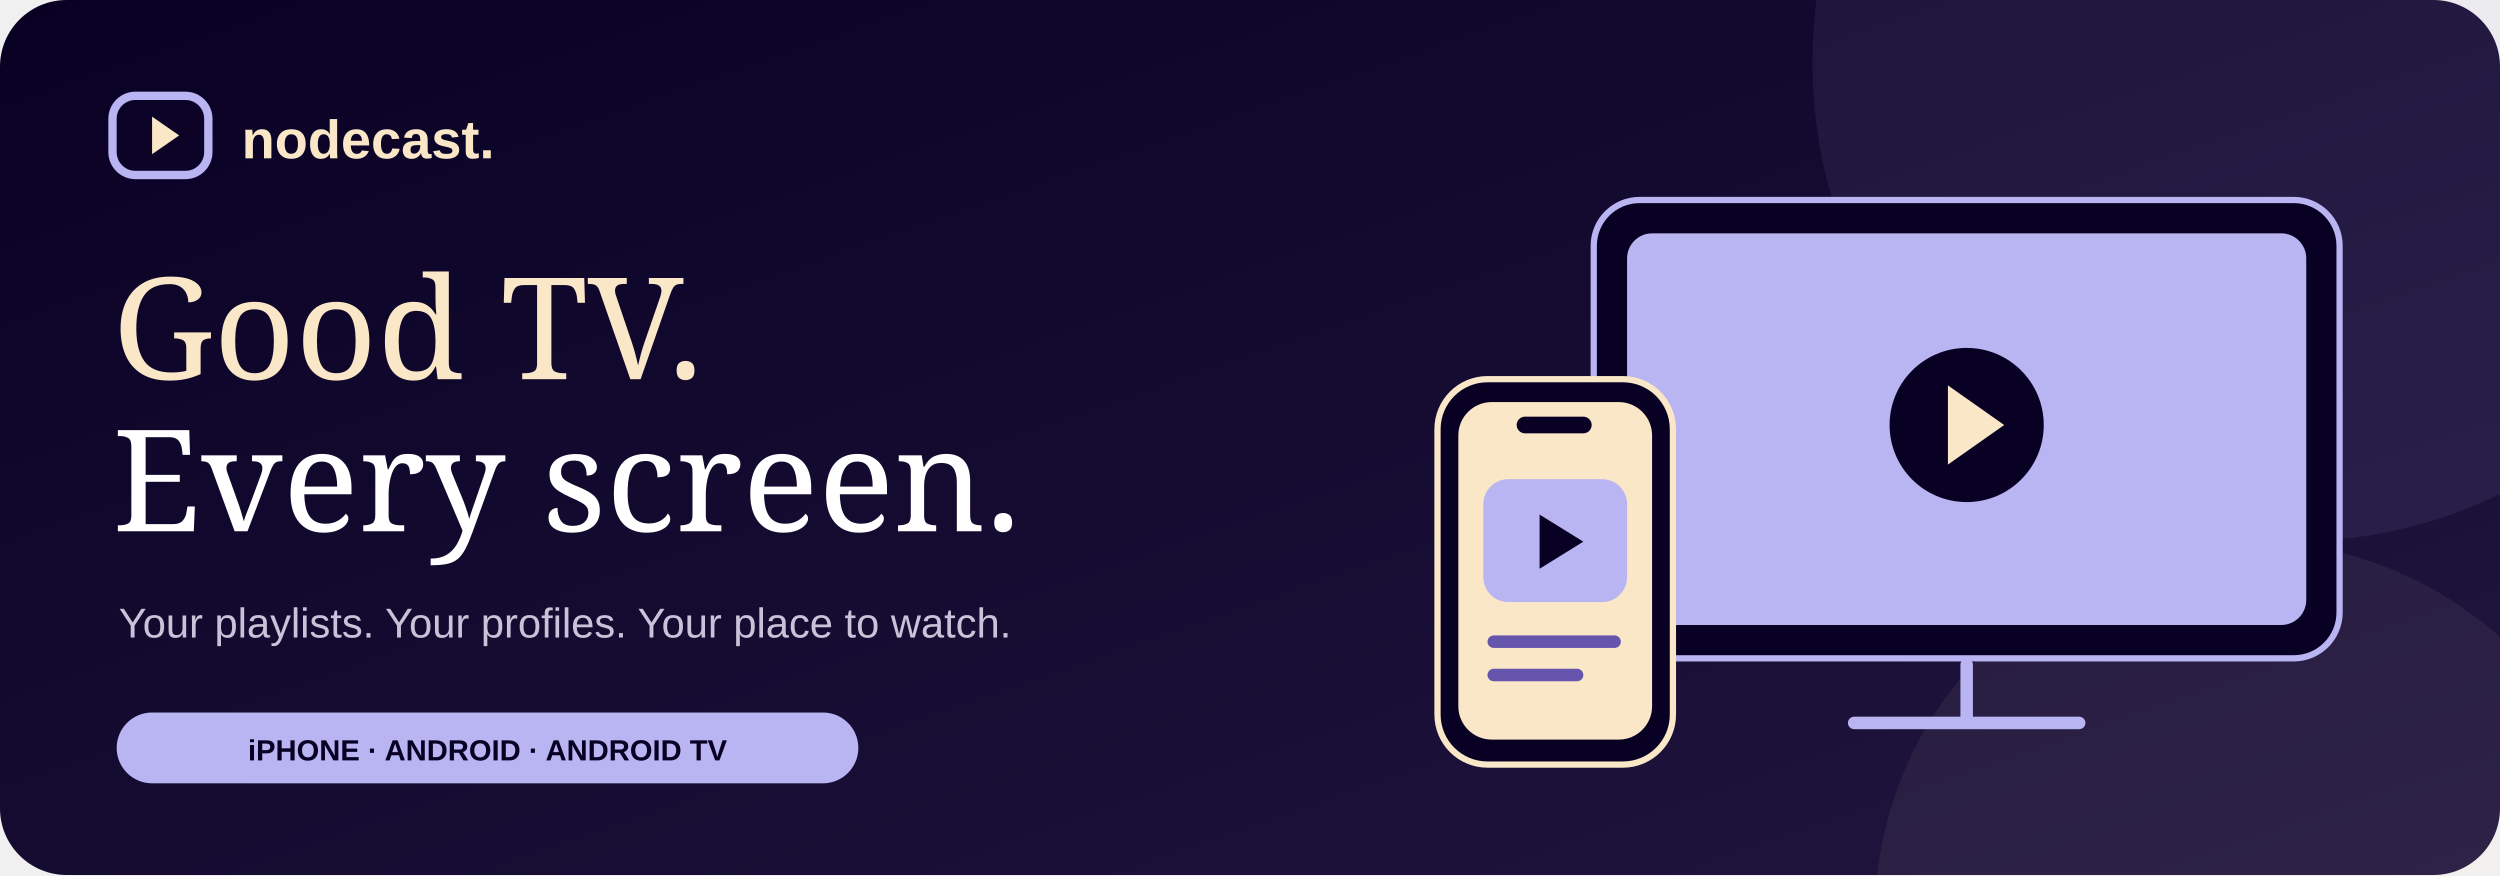
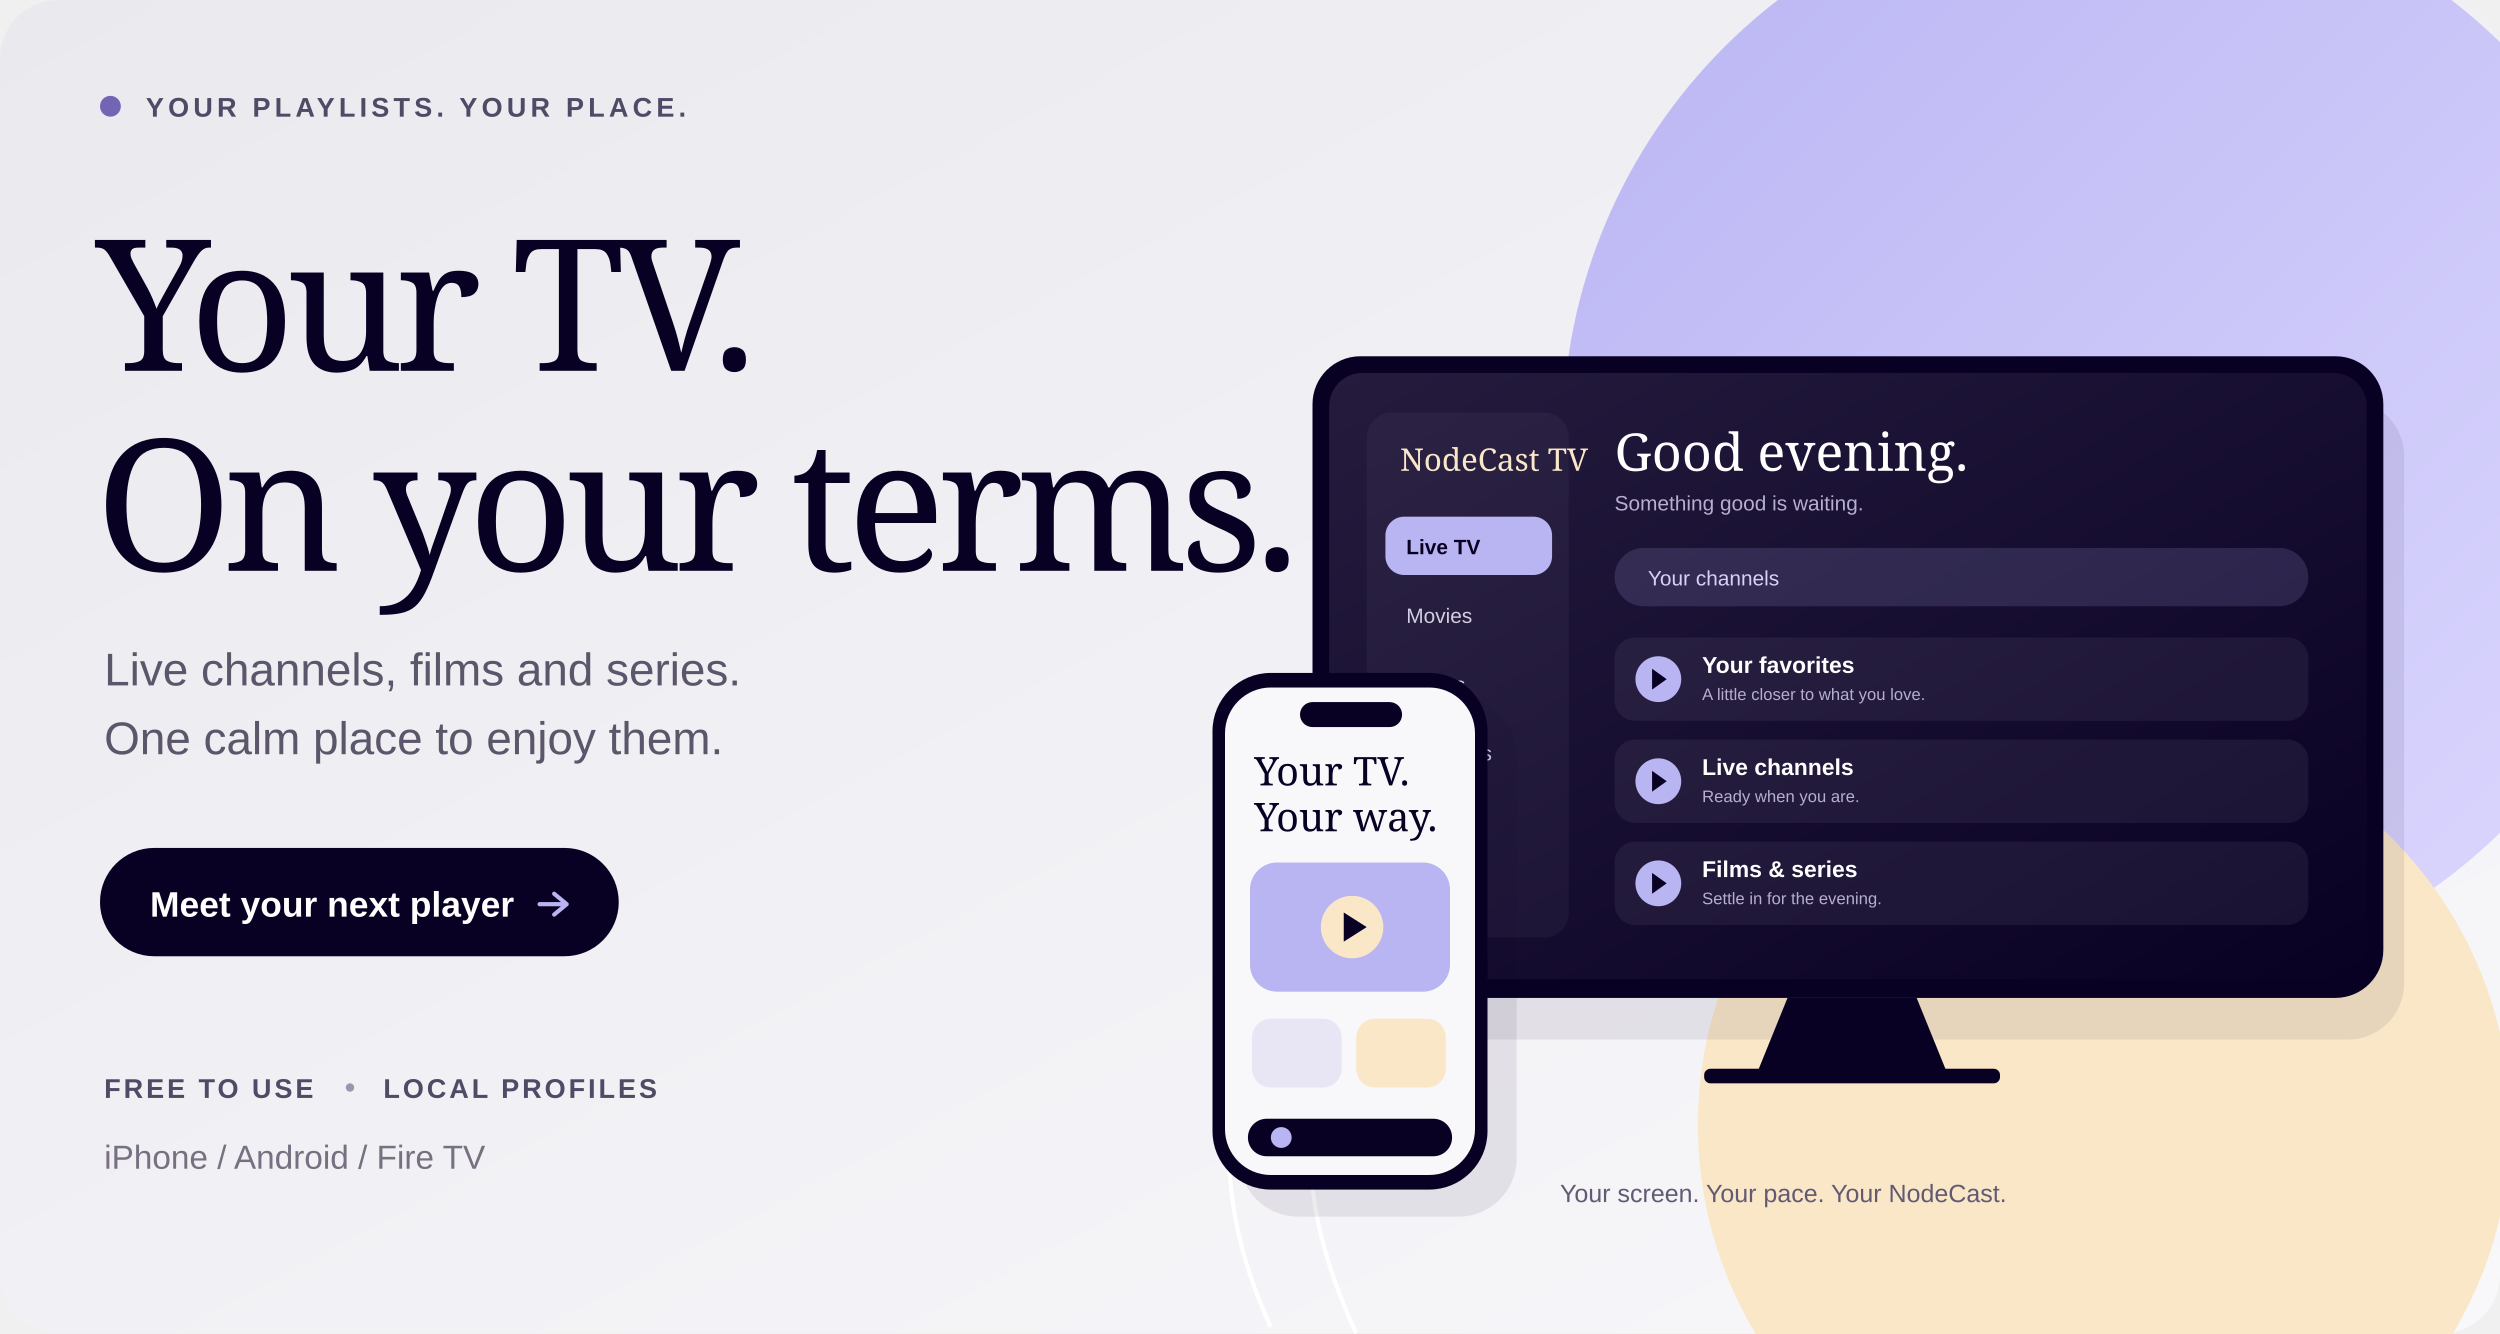
- <svg xmlns="http://www.w3.org/2000/svg" width="1200" height="420" viewBox="0 0 1200 420" role="img" aria-label="NodeCast. Good TV. Every screen. iPhone, Android and Android TV.">
+ <svg xmlns="http://www.w3.org/2000/svg" width="1200" height="640" viewBox="0 0 1200 640" role="img" aria-label="NodeCast. Your TV, on your terms. Free IPTV player for iPhone, Android and Fire TV.">
  <defs>
-     <linearGradient id="bg" x2="1" y2="1">
-       <stop stop-color="#090124" />
-       <stop offset="1" stop-color="#21163F" />
+     <linearGradient id="paper" x2="1" y2="1">
+       <stop stop-color="#EAE9EE" />
+       <stop offset="1" stop-color="#F8F7FA" />
+     </linearGradient>
+     <linearGradient id="lavender" x2="1" y2="1">
+       <stop stop-color="#B9B4F2" />
+       <stop offset="1" stop-color="#DDD9FF" />
+     </linearGradient>
+     <linearGradient id="screen" x2="1" y2="1">
+       <stop stop-color="#241B3D" />
+       <stop offset="1" stop-color="#090124" />
    </linearGradient>
  </defs>
-   <rect width="1200" height="420" rx="32" fill="url(#bg)" />
-   <circle cx="1100" cy="30" r="230" fill="#B9B4F2" opacity=".08" />
-   <circle cx="1080" cy="440" r="180" fill="#FAE7C8" opacity=".06" />
-   <rect x="54" y="46" width="46" height="38" rx="11" fill="none" stroke="#B9B4F2" stroke-width="4" />
-   <path d="m73 56 13 9-13 9z" fill="#FAE7C8" />
-   <text x="116" y="76" fill="#FAE7C8" font-family="Arial,sans-serif" font-size="26" font-weight="700">nodecast.</text>
-   <text x="54" y="182" fill="#FAE7C8" font-family="Georgia,serif" font-size="68">Good TV.</text>
-   <text x="54" y="255" fill="#FFFFFF" font-family="Georgia,serif" font-size="68">Every screen.</text>
-   <text x="57" y="306" fill="#C9C3D9" font-family="Arial,sans-serif" font-size="20">Your playlists. Your profiles. Your place to watch.</text>
-   <rect x="56" y="342" width="356" height="34" rx="17" fill="#B9B4F2" />
-   <text x="234" y="365" text-anchor="middle" fill="#090124" font-family="Arial,sans-serif" font-size="14" font-weight="700">iPHONE · ANDROID · ANDROID TV</text>
-   <rect x="765" y="96" width="358" height="220" rx="22" fill="#090124" stroke="#B9B4F2" stroke-width="3" />
-   <rect x="781" y="112" width="326" height="188" rx="12" fill="#B9B4F2" />
-   <circle cx="944" cy="204" r="37" fill="#090124" />
-   <path d="m935 185 27 19-27 19z" fill="#FAE7C8" />
-   <path d="M944 319v28m-54 0h108" stroke="#B9B4F2" stroke-width="6" stroke-linecap="round" />
-   <rect x="690" y="182" width="113" height="185" rx="24" fill="#090124" stroke="#FAE7C8" stroke-width="3" />
-   <rect x="700" y="193" width="93" height="162" rx="16" fill="#FAE7C8" />
-   <rect x="728" y="200" width="36" height="8" rx="4" fill="#090124" />
-   <rect x="712" y="230" width="69" height="59" rx="12" fill="#B9B4F2" />
-   <path d="m739 247 21 13-21 13z" fill="#090124" />
-   <path d="M717 308h58m-58 16h40" stroke="#6655AC" stroke-width="6" stroke-linecap="round" />
+   <rect width="1200" height="640" rx="28" fill="url(#paper)" />
+   <circle cx="1015" cy="210" r="265" fill="url(#lavender)" />
+   <circle cx="1010" cy="540" r="195" fill="#FAE7C8" />
+   <path d="M610 637C545 496 650 397 759 427" fill="none" stroke="#FFFFFF" stroke-width="2" />
+   <path d="M651 640C589 507 668 433 769 457" fill="none" stroke="#FFFFFF" stroke-width="2" />
+   <rect x="48" y="46" width="10" height="10" rx="5" fill="#7364B4" />
+   <text x="70" y="56" font-family="Arial,sans-serif" font-size="13" font-weight="700" letter-spacing="2" fill="#514A67">YOUR PLAYLISTS. YOUR PLACE.</text>
+   <text x="46" y="178" font-family="Georgia,serif" font-size="88" letter-spacing="-4" fill="#090124">Your TV.</text>
+   <text x="46" y="274" font-family="Georgia,serif" font-size="88" letter-spacing="-4" fill="#090124">On your terms.</text>
+   <text x="50" y="329" font-family="Arial,sans-serif" font-size="22" fill="#5C566A">Live channels, films and series.</text>
+   <text x="50" y="362" font-family="Arial,sans-serif" font-size="22" fill="#5C566A">One calm place to enjoy them.</text>
+   <rect x="48" y="407" width="249" height="52" rx="26" fill="#090124" />
+   <text x="72" y="440" font-family="Arial,sans-serif" font-size="17" font-weight="700" fill="#FFFFFF">Meet your next player</text>
+   <path d="m266 429 6 5-6 5m-7-5h13" fill="none" stroke="#B9B4F2" stroke-width="2" stroke-linecap="round" stroke-linejoin="round" />
+   <text x="50" y="527" font-family="Arial,sans-serif" font-size="13" font-weight="700" letter-spacing="1.4" fill="#514A67">FREE TO USE</text>
+   <circle cx="168" cy="522" r="2" fill="#9B94AD" />
+   <text x="184" y="527" font-family="Arial,sans-serif" font-size="13" font-weight="700" letter-spacing="1.4" fill="#514A67">LOCAL PROFILES</text>
+   <text x="50" y="561" font-family="Arial,sans-serif" font-size="16" fill="#777081">iPhone  /  Android  /  Fire TV</text>
+   <rect x="644" y="192" width="510" height="307" rx="27" fill="#090124" opacity=".08" />
+   <rect x="630" y="171" width="514" height="308" rx="23" fill="#090124" />
+   <rect x="638" y="179" width="498" height="291" rx="16" fill="url(#screen)" />
+   <rect x="656" y="198" width="97" height="252" rx="12" fill="#FFFFFF" opacity=".04" />
+   <text x="672" y="226" font-family="Georgia,serif" font-size="15" fill="#FAE7C8">NodeCast TV</text>
+   <rect x="665" y="248" width="80" height="28" rx="9" fill="#B9B4F2" />
+   <text x="675" y="266" font-family="Arial,sans-serif" font-size="10" font-weight="700" fill="#090124">Live TV</text>
+   <text x="675" y="299" font-family="Arial,sans-serif" font-size="10" fill="#D4CEE2">Movies</text>
+   <text x="675" y="332" font-family="Arial,sans-serif" font-size="10" fill="#D4CEE2">Series</text>
+   <text x="675" y="365" font-family="Arial,sans-serif" font-size="10" fill="#D4CEE2">Favorites</text>
+   <text x="775" y="226" font-family="Georgia,serif" font-size="25" fill="#FFFFFF">Good evening.</text>
+   <text x="775" y="245" font-family="Arial,sans-serif" font-size="10" fill="#B8AECF">Something good is waiting.</text>
+   <rect x="775" y="263" width="333" height="28" rx="14" fill="#B9B4F2" opacity=".16" />
+   <text x="791" y="281" font-family="Arial,sans-serif" font-size="10" fill="#D7D2F7">Your channels</text>
+   <rect x="775" y="306" width="333" height="40" rx="10" fill="#FFFFFF" opacity=".06" />
+   <circle cx="796" cy="326" r="11" fill="#B9B4F2" />
+   <path d="m793 321 7 5-7 5z" fill="#090124" />
+   <text x="817" y="323" font-family="Arial,sans-serif" font-size="11" font-weight="700" fill="#FFFFFF">Your favorites</text>
+   <text x="817" y="336" font-family="Arial,sans-serif" font-size="8" fill="#B8AECF">A little closer to what you love.</text>
+   <rect x="775" y="355" width="333" height="40" rx="10" fill="#FFFFFF" opacity=".06" />
+   <circle cx="796" cy="375" r="11" fill="#B9B4F2" />
+   <path d="m793 370 7 5-7 5z" fill="#090124" />
+   <text x="817" y="372" font-family="Arial,sans-serif" font-size="11" font-weight="700" fill="#FFFFFF">Live channels</text>
+   <text x="817" y="385" font-family="Arial,sans-serif" font-size="8" fill="#B8AECF">Ready when you are.</text>
+   <rect x="775" y="404" width="333" height="40" rx="10" fill="#FFFFFF" opacity=".06" />
+   <circle cx="796" cy="424" r="11" fill="#B9B4F2" />
+   <path d="m793 419 7 5-7 5z" fill="#090124" />
+   <text x="817" y="421" font-family="Arial,sans-serif" font-size="11" font-weight="700" fill="#FFFFFF">Films &amp; series</text>
+   <text x="817" y="434" font-family="Arial,sans-serif" font-size="8" fill="#B8AECF">Settle in for the evening.</text>
+   <path d="m858 479-15 37h92l-15-37" fill="#090124" />
+   <rect x="818" y="513" width="142" height="7" rx="3" fill="#090124" />
+   <rect x="595" y="335" width="133" height="249" rx="28" fill="#090124" opacity=".08" />
+   <rect x="582" y="323" width="132" height="248" rx="28" fill="#090124" />
+   <rect x="588" y="330" width="120" height="234" rx="22" fill="#F8F7FA" />
+   <rect x="624" y="337" width="49" height="12" rx="6" fill="#090124" />
+   <text x="602" y="377" font-family="Georgia,serif" font-size="19" fill="#090124">Your TV.</text>
+   <text x="602" y="399" font-family="Georgia,serif" font-size="19" fill="#090124">Your way.</text>
+   <rect x="600" y="414" width="96" height="62" rx="13" fill="#B9B4F2" />
+   <circle cx="649" cy="445" r="15" fill="#FAE7C8" />
+   <path d="m645 438 11 7-11 7z" fill="#090124" />
+   <rect x="601" y="489" width="43" height="33" rx="9" fill="#E8E5F4" />
+   <rect x="651" y="489" width="43" height="33" rx="9" fill="#FAE7C8" />
+   <rect x="599" y="537" width="98" height="18" rx="9" fill="#090124" />
+   <circle cx="615" cy="546" r="5" fill="#B9B4F2" />
+   <text x="856" y="577" text-anchor="middle" font-family="Arial,sans-serif" font-size="12" fill="#625A73">Your screen. Your pace. Your NodeCast.</text>
</svg>
